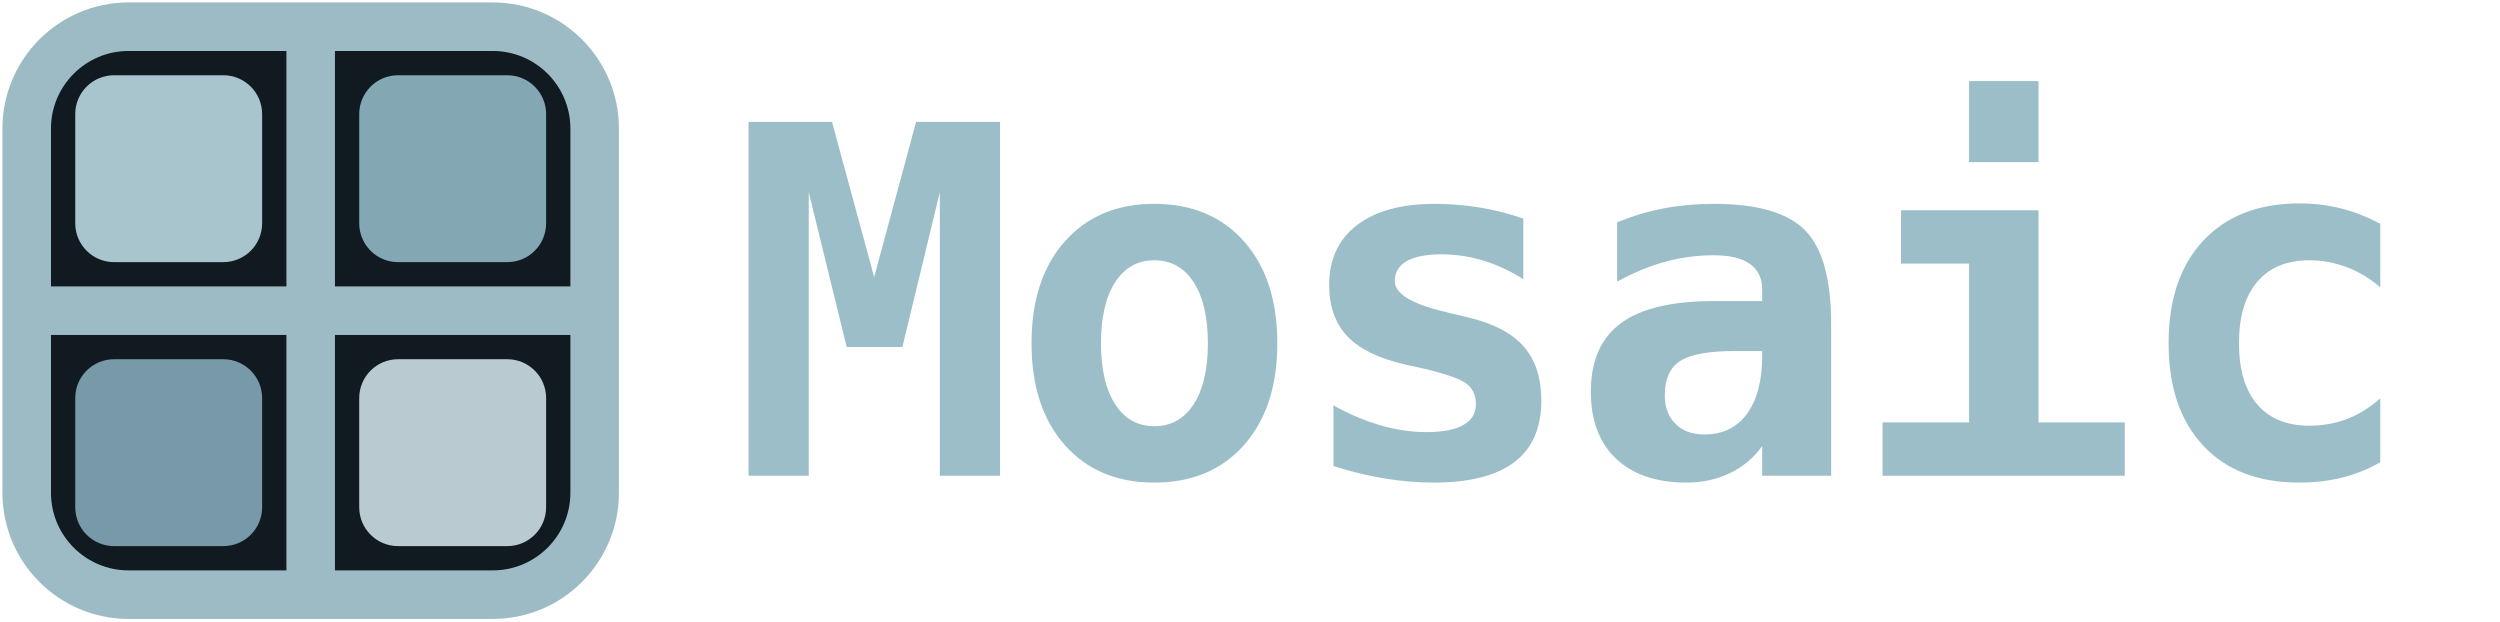
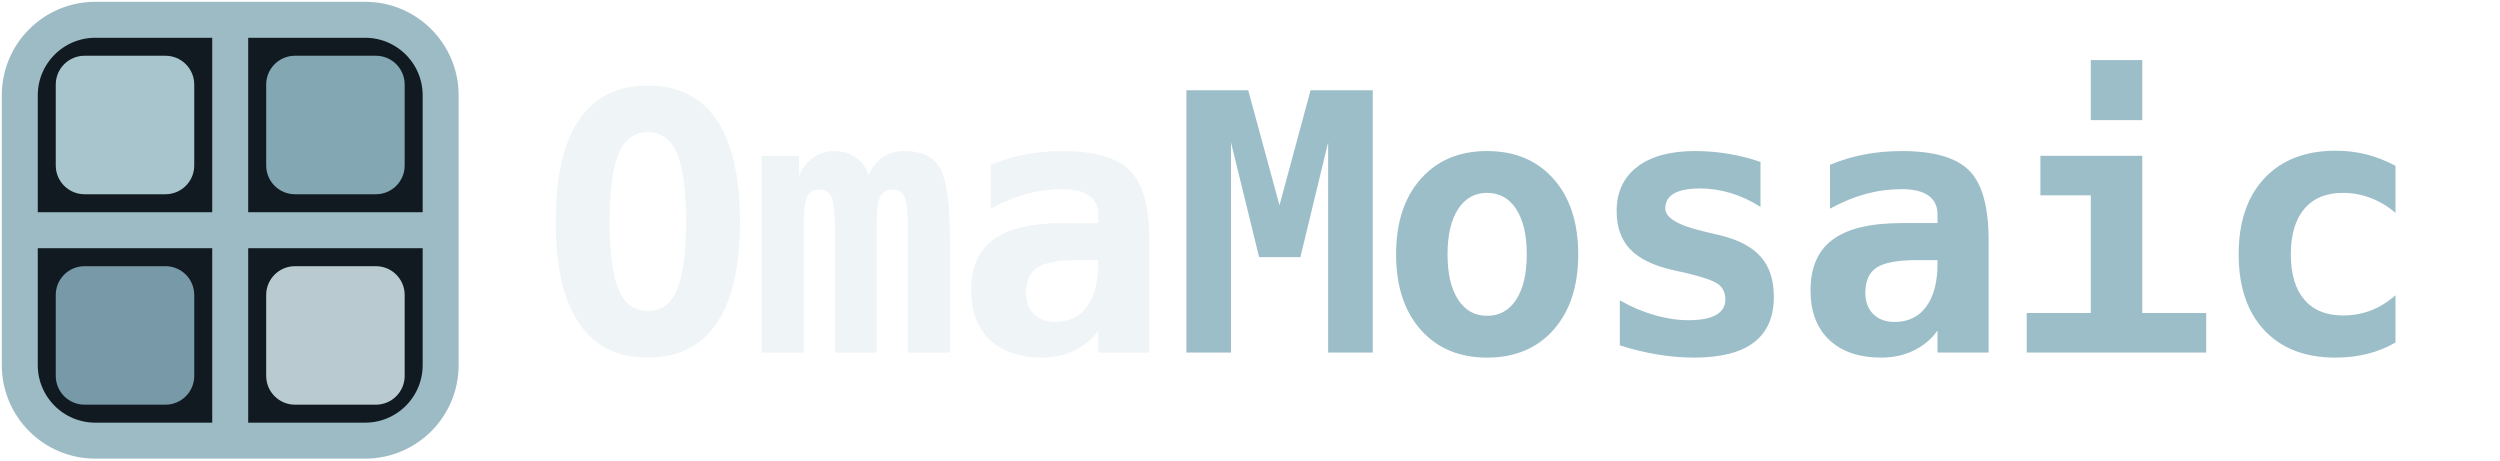
- <svg xmlns="http://www.w3.org/2000/svg" viewBox="0 0 1030 256" role="img" aria-label="Mosaic logo">
+ <svg xmlns="http://www.w3.org/2000/svg" viewBox="0 0 1390 256" role="img" aria-label="OmaMosaic logo">
  <rect x="11" y="11" width="234" height="234" rx="42" fill="#101a20" stroke="#9dbbc5" stroke-width="20" stroke-linejoin="round" />
  <path d="M128 11V245M11 128H245" stroke="#9dbbc5" stroke-width="20" />
  <rect x="31" y="31" width="77" height="77" rx="16" fill="#a8c5ce" />
  <rect x="148" y="31" width="77" height="77" rx="16" fill="#83a8b4" />
  <rect x="31" y="148" width="77" height="77" rx="16" fill="#7899a7" />
  <rect x="148" y="148" width="77" height="77" rx="16" fill="#b9cbd0" />
-   <text x="300" y="196" fill="#9cbec9" font-family="JetBrainsMono Nerd Font,JetBrains Mono,monospace" font-size="200" font-weight="700" letter-spacing="-5">Mosaic</text>
+   <text x="300" y="196" fill="#9cbec9" font-family="JetBrainsMono Nerd Font,JetBrains Mono,monospace" font-size="200" font-weight="700" letter-spacing="-5">
+     <tspan fill="#eff4f7">Oma</tspan>Mosaic</text>
</svg>
